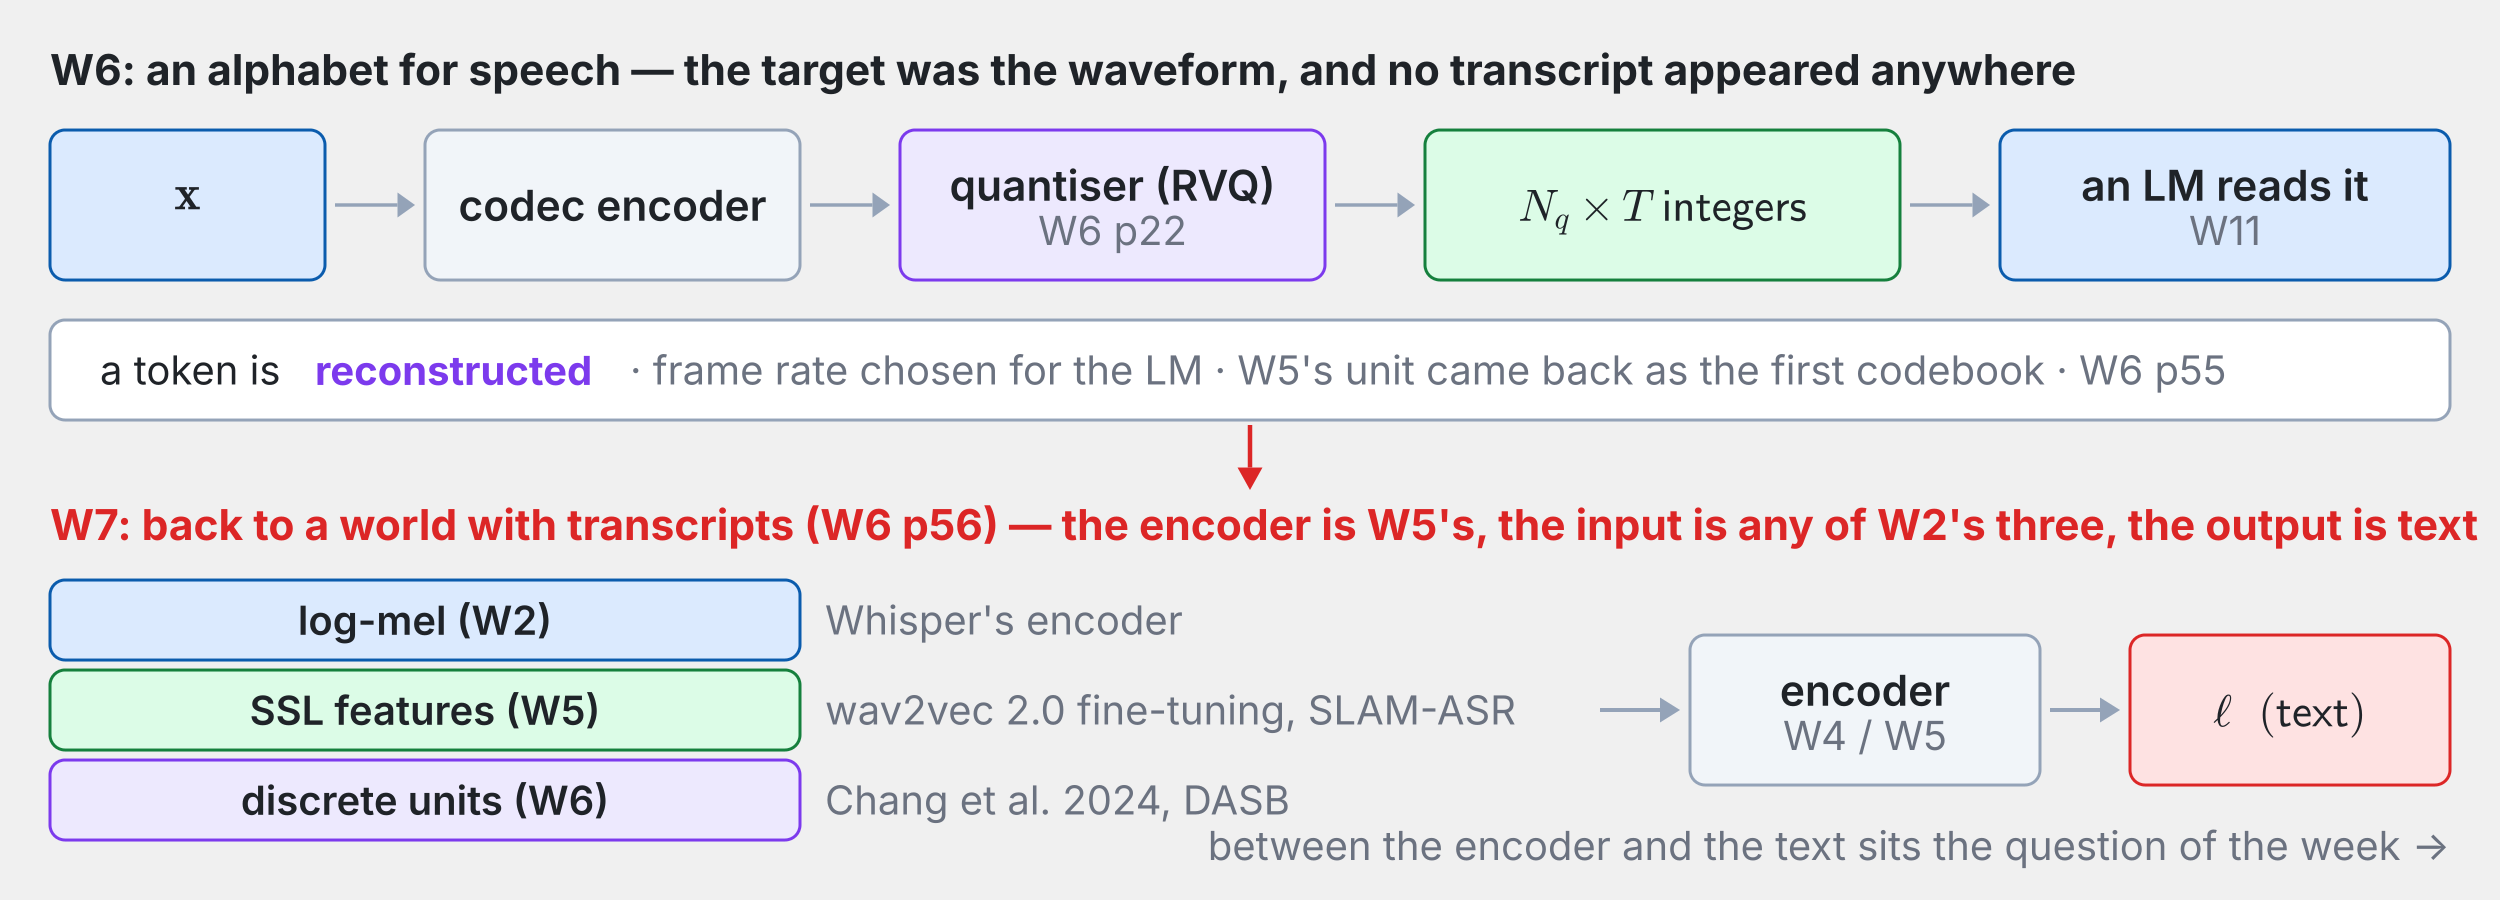
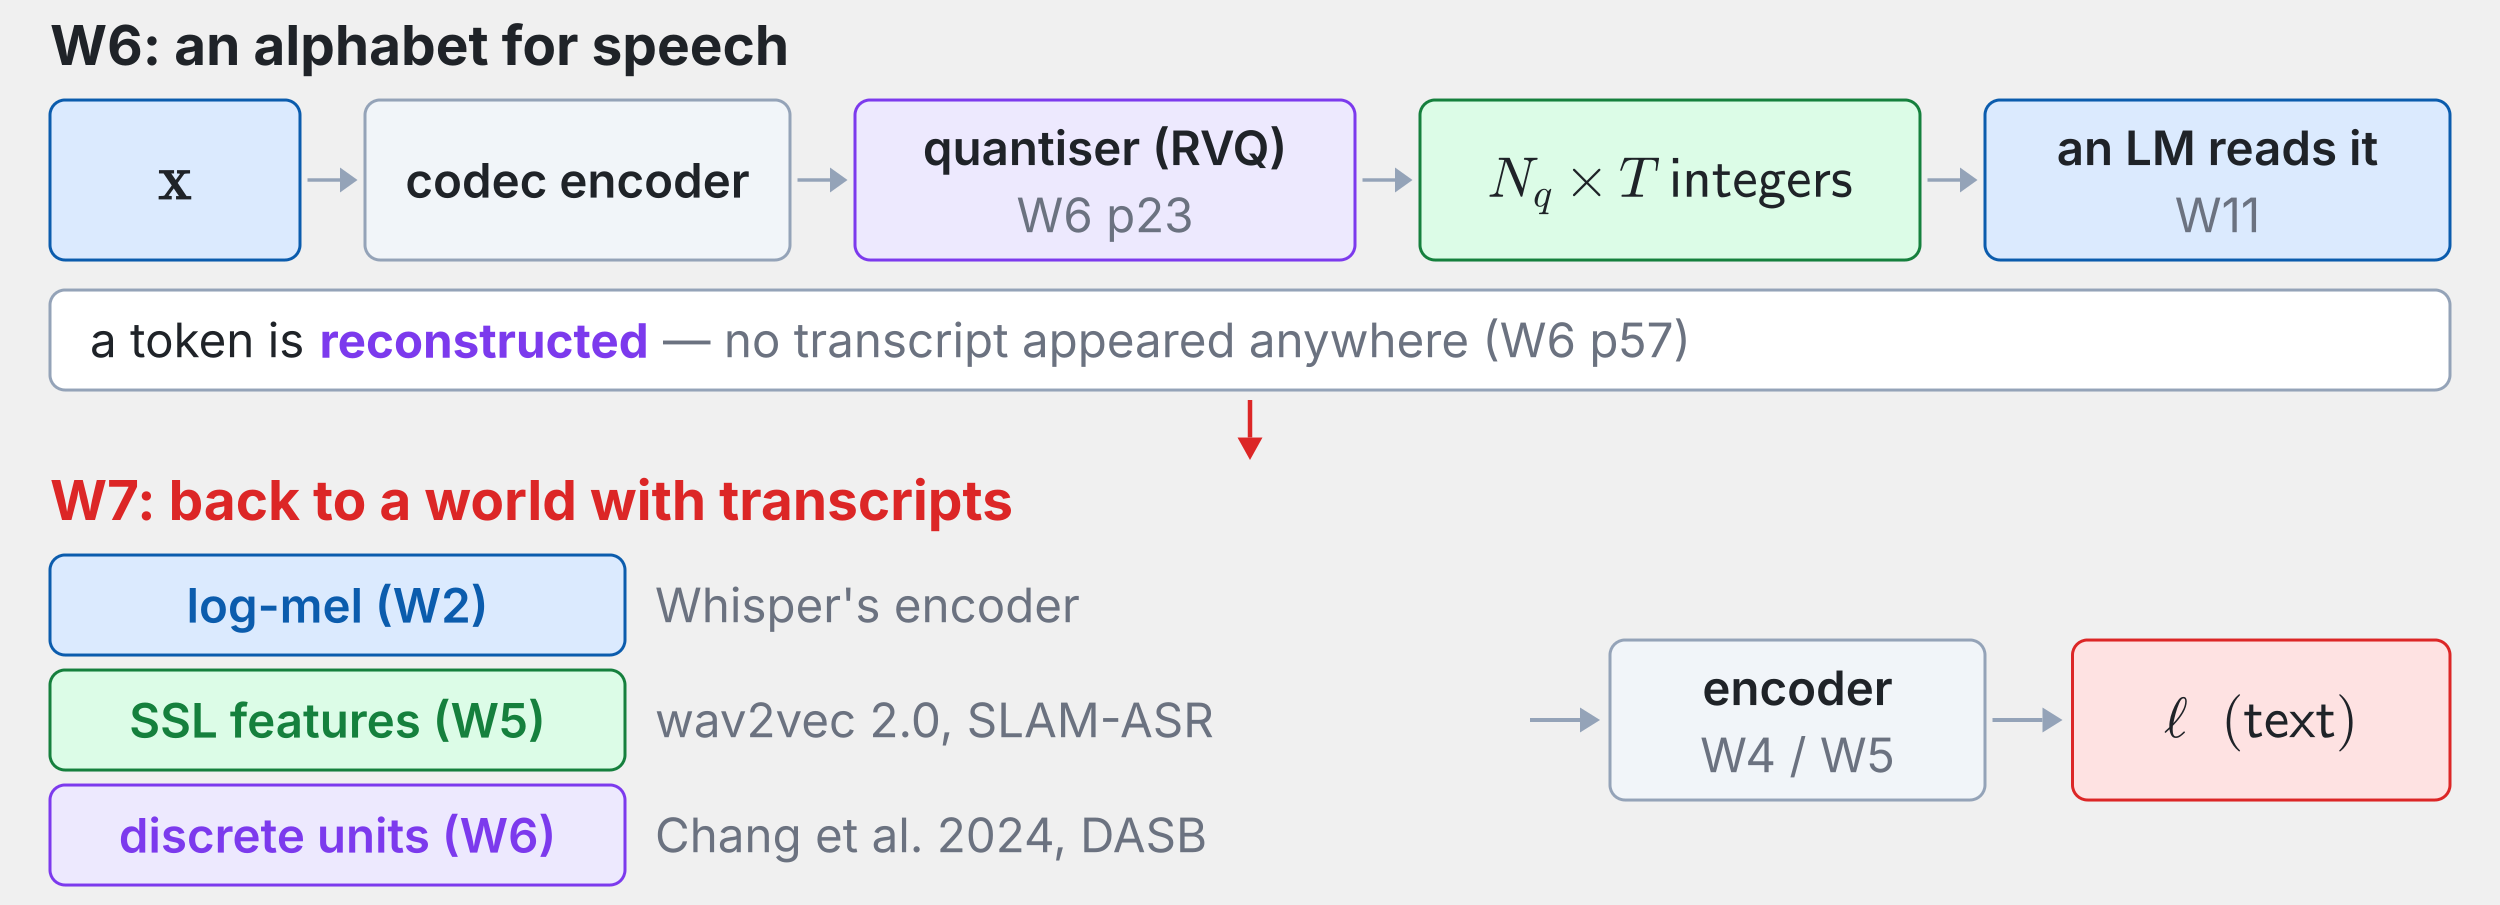
- <svg xmlns="http://www.w3.org/2000/svg" xmlns:xlink="http://www.w3.org/1999/xlink" viewBox="0 0 1000 360" width="100%" role="img" font-family="system-ui,-apple-system,Segoe UI,sans-serif">
+ <svg xmlns="http://www.w3.org/2000/svg" xmlns:xlink="http://www.w3.org/1999/xlink" viewBox="0 0 1000 362" width="100%" role="img" font-family="system-ui,-apple-system,Segoe UI,sans-serif">
  <g class="fragment" data-fragment-index="0">
-     <text x="20.0" y="34.0" font-size="17" font-weight="700" fill="#1f2328" text-anchor="start" dominant-baseline="auto">W6: an alphabet for speech — the target was the waveform, and no transcript appeared anywhere</text>
-     <rect x="20.0" y="52.0" width="110.0" height="60.0" rx="6" fill="#dbeafe" stroke="#0b5cad" stroke-width="1.2" />
-     <svg x="69.7" y="68.644" width="10.6" height="19.356" viewBox="0 0 10.6 19.356">
+     <text x="20.0" y="26.0" font-size="22" font-weight="700" fill="#1f2328" text-anchor="start" dominant-baseline="auto">W6: an alphabet for speech</text>
+     <rect x="20.0" y="40.0" width="100.0" height="64.0" rx="6" fill="#dbeafe" stroke="#0b5cad" stroke-width="1.2" />
+     <svg x="63.004" y="59.86" width="13.992" height="25.55" viewBox="0 0 13.992 25.55">
      <defs>
        <style type="text/css">*{stroke-linejoin: round; stroke-linecap: butt}</style>
      </defs>
      <g id="w7t1-figure_1">
        <g id="w7t1-patch_1">
-           <path d="M 0 19.356  L 10.6 19.356  L 10.6 0  L 0 0  L 0 19.356  z " style="fill: none" />
+           <path d="M 0 25.55  L 13.992 25.55  L 13.992 0  L 0 0  L 0 25.55  z " style="fill: none" />
        </g>
        <g id="w7t1-text_1">
-           <g style="fill: #1f2328" transform="translate(0 15.19688) scale(0.2 -0.2)">
+           <g style="fill: #1f2328" transform="translate(0 20.05988) scale(0.264 -0.264)">
            <defs>
              <path id="w7t1-Cmb10-78" d="M 109 0  L 109 325  Q 628 325 678 384  L 1381 1350  L 588 2516  L 141 2516  L 141 2841  L 1606 2841  L 1606 2516  L 1331 2516  L 1766 1881  L 2181 2463  Q 2181 2491 2072 2503  Q 1963 2516 1888 2516  L 1888 2841  L 3156 2841  L 3156 2516  Q 2638 2516 2584 2456  L 1959 1594  L 2816 325  L 3272 325  L 3272 0  L 1797 0  L 1797 325  L 2075 325  L 1575 1063  L 1081 378  Q 1081 356 1193 340  Q 1306 325 1381 325  L 1381 0  L 109 0  z " transform="scale(0.015625)" />
            </defs>
            <use xlink:href="#w7t1-Cmb10-78" transform="translate(0 0.609375)" />
          </g>
        </g>
      </g>
    </svg>
-     <line x1="134.0" y1="82.0" x2="159.0" y2="82.0" stroke="#94a3b8" stroke-width="1.4" />
-     <polygon points="166.0,82.0 159.0,87.0 159.0,77.0" fill="#94a3b8" />
-     <rect x="170.0" y="52.0" width="150.0" height="60.0" rx="6" fill="#f1f5f9" stroke="#94a3b8" stroke-width="1.2" />
-     <text x="245.0" y="82.0" font-size="17" font-weight="600" fill="#1f2328" text-anchor="middle" dominant-baseline="middle">codec encoder</text>
-     <line x1="324.0" y1="82.0" x2="349.0" y2="82.0" stroke="#94a3b8" stroke-width="1.4" />
-     <polygon points="356.0,82.0 349.0,87.0 349.0,77.0" fill="#94a3b8" />
-     <rect x="360.0" y="52.0" width="170.0" height="60.0" rx="6" fill="#ede9fe" stroke="#7c3aed" stroke-width="1.2" />
-     <text x="445.0" y="74.0" font-size="17" font-weight="600" fill="#1f2328" text-anchor="middle" dominant-baseline="middle">quantiser (RVQ)</text>
-     <text x="445.0" y="98.0" font-size="16" font-weight="400" fill="#6b7280" text-anchor="middle" dominant-baseline="auto">W6 p22</text>
-     <line x1="534.0" y1="82.0" x2="559.0" y2="82.0" stroke="#94a3b8" stroke-width="1.4" />
-     <polygon points="566.0,82.0 559.0,87.0 559.0,77.0" fill="#94a3b8" />
-     <rect x="570.0" y="52.0" width="190.0" height="60.0" rx="6" fill="#dcfce7" stroke="#15803d" stroke-width="1.2" />
-     <svg x="607.31" y="76" width="115.38" height="18" viewBox="0 0 115.38 18">
+     <line x1="123.0" y1="72.0" x2="136.0" y2="72.0" stroke="#94a3b8" stroke-width="1.4" />
+     <polygon points="143.0,72.0 136.0,77.0 136.0,67.0" fill="#94a3b8" />
+     <rect x="146.0" y="40.0" width="170.0" height="64.0" rx="6" fill="#f1f5f9" stroke="#94a3b8" stroke-width="1.2" />
+     <text x="231.0" y="72.0" font-size="19" font-weight="600" fill="#1f2328" text-anchor="middle" dominant-baseline="middle">codec encoder</text>
+     <line x1="319.0" y1="72.0" x2="332.0" y2="72.0" stroke="#94a3b8" stroke-width="1.4" />
+     <polygon points="339.0,72.0 332.0,77.0 332.0,67.0" fill="#94a3b8" />
+     <rect x="342.0" y="40.0" width="200.0" height="64.0" rx="6" fill="#ede9fe" stroke="#7c3aed" stroke-width="1.2" />
+     <text x="442.0" y="59.0" font-size="19" font-weight="600" fill="#1f2328" text-anchor="middle" dominant-baseline="middle">quantiser (RVQ)</text>
+     <text x="442.0" y="86.0" font-size="19" font-weight="400" fill="#6b7280" text-anchor="middle" dominant-baseline="middle">W6 p23</text>
+     <line x1="545.0" y1="72.0" x2="558.0" y2="72.0" stroke="#94a3b8" stroke-width="1.4" />
+     <polygon points="565.0,72.0 558.0,77.0 558.0,67.0" fill="#94a3b8" />
+     <rect x="568.0" y="40.0" width="200.0" height="64.0" rx="6" fill="#dcfce7" stroke="#15803d" stroke-width="1.2" />
+     <svg x="594.926" y="63.108" width="146.148" height="22.8" viewBox="0 0 146.148 22.8">
      <defs>
        <style type="text/css">*{stroke-linejoin: round; stroke-linecap: butt}</style>
      </defs>
      <g id="w7t2-figure_1">
        <g id="w7t2-patch_1">
-           <path d="M 0 18  L 115.38 18  L 115.38 -0  L 0 -0  L 0 18  z " style="fill: none" />
+           <path d="M 0 22.8  L 146.148 22.8  L 146.148 0  L 0 0  L 0 22.8  z " style="fill: none" />
        </g>
        <g id="w7t2-text_1">
-           <g style="fill: #1f2328" transform="translate(0 12.42) scale(0.18 -0.18)">
+           <g style="fill: #1f2328" transform="translate(0 15.732) scale(0.228 -0.228)">
            <defs>
              <path id="w7t2-Cmmi10-4e" d="M 300 0  Q 238 0 238 84  Q 241 100 250 139  Q 259 178 276 201  Q 294 225 319 225  Q 931 225 1031 616  L 1900 4116  Q 1722 4147 1338 4147  Q 1275 4147 1275 4231  Q 1278 4247 1287 4286  Q 1297 4325 1314 4348  Q 1331 4372 1356 4372  L 2463 4372  Q 2509 4372 2522 4331  L 3944 947  L 4653 3781  Q 4666 3850 4666 3878  Q 4666 4147 4172 4147  Q 4109 4147 4109 4231  Q 4131 4313 4143 4342  Q 4156 4372 4219 4372  L 5588 4372  Q 5650 4372 5650 4288  Q 5647 4272 5637 4233  Q 5628 4194 5611 4170  Q 5594 4147 5569 4147  Q 4956 4147 4856 3756  L 3938 56  Q 3916 0 3872 0  L 3794 0  Q 3750 0 3738 44  L 2106 3916  L 2094 3956  Q 2081 3969 2081 3975  L 1234 588  Q 1228 572 1225 548  Q 1222 525 1216 494  Q 1216 328 1359 276  Q 1503 225 1716 225  Q 1778 225 1778 141  Q 1756 53 1740 26  Q 1725 0 1672 0  L 300 0  z " transform="scale(0.015625)" />
              <path id="w7t2-Cmmi10-71" d="M 941 -1159  Q 963 -1019 1025 -1019  Q 1256 -1019 1389 -981  Q 1522 -944 1563 -800  L 1838 288  Q 1472 -72 1106 -72  Q 703 -72 473 233  Q 244 538 244 953  Q 244 1363 455 1803  Q 666 2244 1027 2536  Q 1388 2828 1806 2828  Q 2000 2828 2156 2712  Q 2313 2597 2394 2406  Q 2431 2481 2601 2654  Q 2772 2828 2841 2828  Q 2913 2828 2913 2747  L 2016 -825  Q 2000 -919 1997 -934  Q 1997 -1019 2419 -1019  Q 2450 -1019 2467 -1044  Q 2484 -1069 2484 -1100  Q 2463 -1184 2448 -1212  Q 2434 -1241 2375 -1241  L 1006 -1241  Q 941 -1241 941 -1159  z M 1119 97  Q 1344 97 1558 267  Q 1772 438 1931 672  L 2291 2113  Q 2253 2338 2126 2500  Q 2000 2663 1791 2663  Q 1575 2663 1389 2486  Q 1203 2309 1075 2069  Q 950 1813 836 1366  Q 722 919 722 672  Q 722 450 817 273  Q 913 97 1119 97  z " transform="scale(0.015625)" />
              <path id="w7t2-Cmsy10-a3" d="M 941 184  Q 941 234 972 275  L 2303 1600  L 972 2931  Q 941 2963 941 3016  Q 941 3063 978 3103  Q 1016 3144 1069 3144  Q 1113 3144 1166 3103  L 2491 1778  L 3809 3103  Q 3863 3144 3903 3144  Q 3956 3144 3993 3106  Q 4031 3069 4031 3016  Q 4031 2963 4000 2931  L 2669 1600  L 4000 275  Q 4031 234 4031 184  Q 4031 131 3993 93  Q 3956 56 3903 56  Q 3856 56 3809 103  L 2491 1422  L 1166 103  Q 1119 56 1069 56  Q 1016 56 978 97  Q 941 138 941 184  z " transform="scale(0.015625)" />
              <path id="w7t2-Cmmi10-54" d="M 294 84  Q 297 100 308 140  Q 319 181 336 203  Q 353 225 384 225  Q 934 225 1113 256  Q 1284 300 1319 441  L 2194 3956  Q 2222 4034 2222 4097  Q 2222 4147 1997 4147  L 1625 4147  Q 1197 4147 964 4015  Q 731 3884 622 3668  Q 513 3453 341 2963  Q 319 2906 275 2906  L 219 2906  Q 153 2906 153 2988  L 609 4313  Q 622 4372 672 4372  L 4453 4372  Q 4519 4372 4519 4288  L 4306 2963  Q 4306 2944 4284 2925  Q 4263 2906 4244 2906  L 4184 2906  Q 4122 2906 4122 2988  Q 4191 3441 4191 3628  Q 4191 3853 4097 3968  Q 4003 4084 3853 4115  Q 3703 4147 3463 4147  L 3084 4147  Q 2913 4147 2853 4115  Q 2794 4084 2753 3928  L 1875 416  Q 1872 403 1870 390  Q 1869 378 1863 359  Q 1863 278 1959 256  Q 2125 225 2669 225  Q 2731 225 2731 141  Q 2709 50 2696 25  Q 2684 0 2625 0  L 359 0  Q 294 0 294 84  z " transform="scale(0.015625)" />
              <path id="w7t2-Cmss10-69" d="M 506 0  L 506 2841  L 1013 2841  L 1013 0  L 506 0  z M 459 3756  L 459 4353  L 1056 4353  L 1056 3756  L 459 3756  z " transform="scale(0.015625)" />
              <path id="w7t2-Cmss10-6e" d="M 506 0  L 506 2881  L 991 2881  L 991 2444  Q 1163 2666 1402 2789  Q 1641 2913 1913 2913  Q 2391 2913 2594 2645  Q 2797 2378 2797 1881  L 2797 0  L 2272 0  L 2272 1881  Q 2272 2200 2114 2348  Q 1956 2497 1638 2497  Q 1425 2497 1289 2355  Q 1153 2213 1092 2005  Q 1031 1797 1031 1588  L 1031 0  L 506 0  z " transform="scale(0.015625)" />
              <path id="w7t2-Cmss10-74" d="M 1141 -72  Q 859 -72 753 211  Q 647 494 647 831  L 647 2444  L 122 2444  L 122 2841  L 666 2841  L 666 3653  L 1131 3653  L 1131 2841  L 2022 2841  L 2022 2444  L 1131 2444  L 1131 916  Q 1131 366 1428 366  Q 1756 366 2016 569  L 2125 166  Q 1884 47 1646 -12  Q 1409 -72 1141 -72  z " transform="scale(0.015625)" />
              <path id="w7t2-Cmss10-65" d="M 1594 -72  Q 1300 -72 1044 51  Q 788 175 602 390  Q 416 606 314 882  Q 213 1159 213 1441  Q 213 1806 373 2159  Q 534 2513 831 2731  Q 1128 2950 1503 2950  Q 2116 2950 2386 2500  Q 2656 2050 2656 1403  L 684 1403  Q 684 1150 801 904  Q 919 659 1130 503  Q 1341 347 1594 347  Q 2150 347 2584 691  L 2625 256  Q 2491 122 2162 25  Q 1834 -72 1594 -72  z M 722 1778  L 2259 1778  Q 2209 2103 2015 2318  Q 1822 2534 1503 2534  Q 1316 2534 1150 2426  Q 984 2319 876 2145  Q 769 1972 722 1778  z " transform="scale(0.015625)" />
              <path id="w7t2-Cmss10-67" d="M 178 -453  Q 178 -256 283 -82  Q 388 91 569 206  Q 403 413 403 691  Q 403 972 594 1234  Q 384 1516 384 1869  Q 384 2081 467 2273  Q 550 2466 690 2606  Q 831 2747 1018 2830  Q 1206 2913 1422 2913  Q 1591 2913 1762 2852  Q 1934 2791 2069 2681  L 2028 2713  Q 2078 2763 2275 2809  Q 2472 2856 2701 2884  Q 2931 2913 3028 2913  L 3103 2484  Q 2906 2509 2663 2509  Q 2463 2509 2259 2491  L 2209 2541  Q 2450 2250 2450 1869  Q 2450 1584 2309 1343  Q 2169 1103 1931 961  Q 1694 819 1422 819  Q 1100 819 831 1006  Q 775 891 775 781  Q 775 650 853 551  Q 931 453 1056 453  L 1600 453  Q 2213 453 2614 270  Q 3016 88 3016 -453  Q 3016 -675 2870 -844  Q 2725 -1013 2503 -1117  Q 2281 -1222 2040 -1270  Q 1800 -1319 1600 -1319  Q 1309 -1319 979 -1226  Q 650 -1134 414 -937  Q 178 -741 178 -453  z M 653 -453  Q 653 -694 975 -811  Q 1297 -928 1600 -928  Q 1759 -928 1981 -883  Q 2203 -838 2372 -731  Q 2541 -625 2541 -453  Q 2541 -181 2259 -106  Q 1978 -31 1600 -31  L 1056 -31  Q 888 -31 770 -157  Q 653 -284 653 -453  z M 1422 1209  Q 1691 1209 1834 1396  Q 1978 1584 1978 1869  Q 1978 2150 1836 2336  Q 1694 2522 1422 2522  Q 1144 2522 1000 2333  Q 856 2144 856 1869  Q 856 1591 1003 1400  Q 1150 1209 1422 1209  z " transform="scale(0.015625)" />
              <path id="w7t2-Cmss10-72" d="M 513 0  L 513 2881  L 984 2881  L 984 2328  Q 1109 2503 1287 2637  Q 1466 2772 1670 2842  Q 1875 2913 2094 2913  L 2094 2456  Q 1809 2456 1561 2315  Q 1313 2175 1166 1933  Q 1019 1691 1019 1403  L 1019 0  L 513 0  z " transform="scale(0.015625)" />
              <path id="w7t2-Cmss10-73" d="M 178 213  L 263 672  Q 716 359 1259 359  Q 1494 359 1659 461  Q 1825 563 1825 781  Q 1825 947 1698 1053  Q 1572 1159 1403 1191  L 1013 1269  Q 688 1334 450 1559  Q 213 1784 213 2100  Q 213 2391 353 2583  Q 494 2775 731 2862  Q 969 2950 1259 2950  Q 1538 2950 1745 2904  Q 1953 2859 2194 2747  L 2119 2297  Q 1888 2434 1673 2490  Q 1459 2547 1191 2547  Q 981 2547 836 2455  Q 691 2363 691 2163  Q 691 2025 800 1926  Q 909 1828 1063 1791  L 1491 1709  Q 1709 1659 1895 1537  Q 2081 1416 2192 1233  Q 2303 1050 2303 831  Q 2303 525 2167 323  Q 2031 122 1798 25  Q 1566 -72 1259 -72  Q 684 -72 178 213  z " transform="scale(0.015625)" />
            </defs>
            <use xlink:href="#w7t2-Cmmi10-4e" transform="translate(0 0.6875)" />
            <use xlink:href="#w7t2-Cmmi10-71" transform="translate(80.32227 -16.31875) scale(0.7)" />
            <use xlink:href="#w7t2-Cmsy10-a3" transform="translate(135.4643 0.6875)" />
            <use xlink:href="#w7t2-Cmmi10-54" transform="translate(230.7084 0.6875)" />
            <use xlink:href="#w7t2-Cmss10-69" transform="translate(318.3709 0.6875)" />
            <use xlink:href="#w7t2-Cmss10-6e" transform="translate(342.1502 0.6875)" />
            <use xlink:href="#w7t2-Cmss10-74" transform="translate(393.7615 0.6875)" />
            <use xlink:href="#w7t2-Cmss10-65" transform="translate(429.8455 0.6875)" />
            <use xlink:href="#w7t2-Cmss10-67" transform="translate(474.2302 0.6875)" />
            <use xlink:href="#w7t2-Cmss10-65" transform="translate(524.2302 0.6875)" />
            <use xlink:href="#w7t2-Cmss10-72" transform="translate(568.615 0.6875)" />
            <use xlink:href="#w7t2-Cmss10-73" transform="translate(602.697 0.6875)" />
          </g>
        </g>
      </g>
    </svg>
-     <line x1="764.0" y1="82.0" x2="789.0" y2="82.0" stroke="#94a3b8" stroke-width="1.4" />
-     <polygon points="796.0,82.0 789.0,87.0 789.0,77.0" fill="#94a3b8" />
-     <rect x="800.0" y="52.0" width="180.0" height="60.0" rx="6" fill="#dbeafe" stroke="#0b5cad" stroke-width="1.2" />
-     <text x="890.0" y="74.0" font-size="17" font-weight="600" fill="#1f2328" text-anchor="middle" dominant-baseline="middle">an LM reads it</text>
-     <text x="890.0" y="98.0" font-size="16" font-weight="400" fill="#6b7280" text-anchor="middle" dominant-baseline="auto">W11</text>
-     <rect x="20.0" y="128.0" width="960.0" height="40.0" rx="6" fill="#ffffff" stroke="#94a3b8" stroke-width="1.2" />
-     <text x="40.0" y="148.0" font-size="16" font-weight="400" fill="#1f2328" text-anchor="start" dominant-baseline="middle">a token is</text>
-     <text x="126.0" y="148.0" font-size="16" font-weight="700" fill="#7c3aed" text-anchor="start" dominant-baseline="middle">reconstructed</text>
-     <text x="252.0" y="148.0" font-size="16" font-weight="400" fill="#6b7280" text-anchor="start" dominant-baseline="middle">· frame rate chosen for the LM · W5's unit came back as the first codebook · W6 p55</text>
+     <line x1="771.0" y1="72.0" x2="784.0" y2="72.0" stroke="#94a3b8" stroke-width="1.4" />
+     <polygon points="791.0,72.0 784.0,77.0 784.0,67.0" fill="#94a3b8" />
+     <rect x="794.0" y="40.0" width="186.0" height="64.0" rx="6" fill="#dbeafe" stroke="#0b5cad" stroke-width="1.2" />
+     <text x="887.0" y="59.0" font-size="19" font-weight="600" fill="#1f2328" text-anchor="middle" dominant-baseline="middle">an LM reads it</text>
+     <text x="887.0" y="86.0" font-size="19" font-weight="400" fill="#6b7280" text-anchor="middle" dominant-baseline="middle">W11</text>
+     <rect x="20.0" y="116.0" width="960.0" height="40.0" rx="6" fill="#ffffff" stroke="#94a3b8" stroke-width="1.2" />
+     <text x="36.0" y="136.0" font-size="19" font-weight="400" fill="#1f2328" text-anchor="start" dominant-baseline="middle">a token is</text>
+     <text x="127.8" y="136.0" font-size="19" font-weight="700" fill="#7c3aed" text-anchor="start" dominant-baseline="middle">reconstructed</text>
+     <text x="265.2" y="136.0" font-size="19" font-weight="400" fill="#6b7280" text-anchor="start" dominant-baseline="middle">— no transcript appeared anywhere (W6 p57)</text>
  </g>
  <g class="fragment" data-fragment-index="1">
-     <line x1="500.0" y1="170.0" x2="500.0" y2="187.0" stroke="#dc2626" stroke-width="1.8" />
-     <polygon points="500.0,196.0 495.0,187.0 505.0,187.0" fill="#dc2626" />
-     <text x="20.0" y="216.0" font-size="17" font-weight="700" fill="#dc2626" text-anchor="start" dominant-baseline="auto">W7: back to a world with transcripts (W6 p56) — the encoder is W5's, the input is any of W2's three, the output is text</text>
-     <rect x="20.0" y="232.0" width="300.0" height="32.0" rx="6" fill="#dbeafe" stroke="#0b5cad" stroke-width="1.2" />
-     <text x="170.0" y="248.0" font-size="16" font-weight="600" fill="#1f2328" text-anchor="middle" dominant-baseline="middle">log-mel (W2)</text>
-     <text x="330.0" y="248.0" font-size="16" font-weight="400" fill="#6b7280" text-anchor="start" dominant-baseline="middle">Whisper's encoder</text>
-     <rect x="20.0" y="268.0" width="300.0" height="32.0" rx="6" fill="#dcfce7" stroke="#15803d" stroke-width="1.2" />
-     <text x="170.0" y="284.0" font-size="16" font-weight="600" fill="#1f2328" text-anchor="middle" dominant-baseline="middle">SSL features (W5)</text>
-     <text x="330.0" y="284.0" font-size="16" font-weight="400" fill="#6b7280" text-anchor="start" dominant-baseline="middle">wav2vec 2.0 fine-tuning, SLAM-ASR</text>
-     <rect x="20.0" y="304.0" width="300.0" height="32.0" rx="6" fill="#ede9fe" stroke="#7c3aed" stroke-width="1.2" />
-     <text x="170.0" y="320.0" font-size="16" font-weight="600" fill="#1f2328" text-anchor="middle" dominant-baseline="middle">discrete units (W6)</text>
-     <text x="330.0" y="320.0" font-size="16" font-weight="400" fill="#6b7280" text-anchor="start" dominant-baseline="middle">Chang et al. 2024, DASB</text>
-     <line x1="640.0" y1="284.0" x2="664.0" y2="284.0" stroke="#94a3b8" stroke-width="1.6" />
-     <polygon points="672.0,284.0 664.0,289.0 664.0,279.0" fill="#94a3b8" />
-     <rect x="676.0" y="254.0" width="140.0" height="60.0" rx="6" fill="#f1f5f9" stroke="#94a3b8" stroke-width="1.2" />
-     <text x="746.0" y="276.0" font-size="17" font-weight="600" fill="#1f2328" text-anchor="middle" dominant-baseline="middle">encoder</text>
-     <text x="746.0" y="300.0" font-size="16" font-weight="400" fill="#6b7280" text-anchor="middle" dominant-baseline="auto">W4 / W5</text>
-     <line x1="820.0" y1="284.0" x2="840.0" y2="284.0" stroke="#94a3b8" stroke-width="1.6" />
-     <polygon points="848.0,284.0 840.0,289.0 840.0,279.0" fill="#94a3b8" />
-     <rect x="852.0" y="254.0" width="128.0" height="60.0" rx="6" fill="#fee2e2" stroke="#dc2626" stroke-width="1.2" />
-     <svg x="885.31" y="277" width="61.38" height="18" viewBox="0 0 61.38 18">
+     <line x1="500.0" y1="160.0" x2="500.0" y2="175.0" stroke="#dc2626" stroke-width="1.8" />
+     <polygon points="500.0,184.0 495.0,175.0 505.0,175.0" fill="#dc2626" />
+     <text x="20.0" y="208.0" font-size="22" font-weight="700" fill="#dc2626" text-anchor="start" dominant-baseline="auto">W7: back to a world with transcripts</text>
+     <rect x="20.0" y="222.0" width="230.0" height="40.0" rx="6" fill="#dbeafe" stroke="#0b5cad" stroke-width="1.2" />
+     <text x="135.0" y="242.0" font-size="19" font-weight="600" fill="#0b5cad" text-anchor="middle" dominant-baseline="middle">log-mel (W2)</text>
+     <text x="262.0" y="242.0" font-size="19" font-weight="400" fill="#6b7280" text-anchor="start" dominant-baseline="middle">Whisper's encoder</text>
+     <rect x="20.0" y="268.0" width="230.0" height="40.0" rx="6" fill="#dcfce7" stroke="#15803d" stroke-width="1.2" />
+     <text x="135.0" y="288.0" font-size="19" font-weight="600" fill="#15803d" text-anchor="middle" dominant-baseline="middle">SSL features (W5)</text>
+     <text x="262.0" y="288.0" font-size="19" font-weight="400" fill="#6b7280" text-anchor="start" dominant-baseline="middle">wav2vec 2.0, SLAM-ASR</text>
+     <rect x="20.0" y="314.0" width="230.0" height="40.0" rx="6" fill="#ede9fe" stroke="#7c3aed" stroke-width="1.2" />
+     <text x="135.0" y="334.0" font-size="19" font-weight="600" fill="#7c3aed" text-anchor="middle" dominant-baseline="middle">discrete units (W6)</text>
+     <text x="262.0" y="334.0" font-size="19" font-weight="400" fill="#6b7280" text-anchor="start" dominant-baseline="middle">Chang et al. 2024, DASB</text>
+     <line x1="612.0" y1="288.0" x2="632.0" y2="288.0" stroke="#94a3b8" stroke-width="1.6" />
+     <polygon points="640.0,288.0 632.0,293.0 632.0,283.0" fill="#94a3b8" />
+     <rect x="644.0" y="256.0" width="150.0" height="64.0" rx="6" fill="#f1f5f9" stroke="#94a3b8" stroke-width="1.2" />
+     <text x="719.0" y="275.0" font-size="19" font-weight="600" fill="#1f2328" text-anchor="middle" dominant-baseline="middle">encoder</text>
+     <text x="719.0" y="302.0" font-size="19" font-weight="400" fill="#6b7280" text-anchor="middle" dominant-baseline="middle">W4 / W5</text>
+     <line x1="797.0" y1="288.0" x2="817.0" y2="288.0" stroke="#94a3b8" stroke-width="1.6" />
+     <polygon points="825.0,288.0 817.0,293.0 817.0,283.0" fill="#94a3b8" />
+     <rect x="829.0" y="256.0" width="151.0" height="64.0" rx="6" fill="#fee2e2" stroke="#dc2626" stroke-width="1.2" />
+     <svg x="865.626" y="277.74" width="77.748" height="22.8" viewBox="0 0 77.748 22.8">
      <defs>
        <style type="text/css">*{stroke-linejoin: round; stroke-linecap: butt}</style>
      </defs>
      <g id="w7t3-figure_1">
        <g id="w7t3-patch_1">
-           <path d="M 0 18  L 61.38 18  L 61.38 0  L 0 0  L 0 18  z " style="fill: none" />
+           <path d="M 0 22.8  L 77.748 22.8  L 77.748 0  L 0 0  L 0 22.8  z " style="fill: none" />
        </g>
        <g id="w7t3-text_1">
-           <g style="fill: #1f2328" transform="translate(0 13.5) scale(0.18 -0.18)">
+           <g style="fill: #1f2328" transform="translate(0 17.1) scale(0.228 -0.228)">
            <defs>
              <path id="w7t3-Cmmi10-60" d="M 153 475  Q 125 475 94 509  Q 63 544 63 575  Q 63 628 594 1113  Q 594 1141 592 1159  Q 591 1178 588 1197  Q 588 1472 631 1758  Q 675 2044 751 2328  Q 828 2613 943 2922  Q 1059 3231 1178 3463  Q 1384 3884 1628 4198  Q 1872 4513 2169 4513  Q 2372 4513 2459 4373  Q 2547 4234 2547 4025  Q 2547 2853 991 1269  Q 966 994 966 878  Q 966 78 1331 78  Q 1488 78 1642 161  Q 1797 244 1908 341  Q 2019 438 2216 628  Q 2228 641 2253 641  Q 2288 641 2319 603  Q 2350 566 2350 531  Q 2350 509 2322 488  Q 2038 209 1809 56  Q 1581 -97 1319 -97  Q 981 -97 817 193  Q 653 484 609 884  Q 438 713 191 488  Q 184 475 153 475  z M 1044 1575  Q 1384 1938 1681 2338  Q 1978 2738 2176 3180  Q 2375 3622 2375 4044  Q 2375 4347 2163 4347  Q 1934 4347 1696 3801  Q 1459 3256 1290 2622  Q 1122 1988 1044 1575  z " transform="scale(0.015625)" />
              <path id="w7t3-Cmr10-28" d="M 1984 -1588  Q 1628 -1306 1370 -942  Q 1113 -578 948 -165  Q 784 247 703 697  Q 622 1147 622 1600  Q 622 2059 703 2509  Q 784 2959 951 3375  Q 1119 3791 1378 4153  Q 1638 4516 1984 4788  Q 1984 4800 2016 4800  L 2075 4800  Q 2094 4800 2109 4783  Q 2125 4766 2125 4744  Q 2125 4716 2113 4703  Q 1800 4397 1592 4047  Q 1384 3697 1257 3301  Q 1131 2906 1075 2482  Q 1019 2059 1019 1600  Q 1019 -434 2106 -1491  Q 2125 -1509 2125 -1544  Q 2125 -1559 2108 -1579  Q 2091 -1600 2075 -1600  L 2016 -1600  Q 1984 -1600 1984 -1588  z " transform="scale(0.015625)" />
              <path id="w7t3-Cmss10-74" d="M 1141 -72  Q 859 -72 753 211  Q 647 494 647 831  L 647 2444  L 122 2444  L 122 2841  L 666 2841  L 666 3653  L 1131 3653  L 1131 2841  L 2022 2841  L 2022 2444  L 1131 2444  L 1131 916  Q 1131 366 1428 366  Q 1756 366 2016 569  L 2125 166  Q 1884 47 1646 -12  Q 1409 -72 1141 -72  z " transform="scale(0.015625)" />
              <path id="w7t3-Cmss10-65" d="M 1594 -72  Q 1300 -72 1044 51  Q 788 175 602 390  Q 416 606 314 882  Q 213 1159 213 1441  Q 213 1806 373 2159  Q 534 2513 831 2731  Q 1128 2950 1503 2950  Q 2116 2950 2386 2500  Q 2656 2050 2656 1403  L 684 1403  Q 684 1150 801 904  Q 919 659 1130 503  Q 1341 347 1594 347  Q 2150 347 2584 691  L 2625 256  Q 2491 122 2162 25  Q 1834 -72 1594 -72  z M 722 1778  L 2259 1778  Q 2209 2103 2015 2318  Q 1822 2534 1503 2534  Q 1316 2534 1150 2426  Q 984 2319 876 2145  Q 769 1972 722 1778  z " transform="scale(0.015625)" />
              <path id="w7t3-Cmss10-78" d="M 0 0  L 1228 1466  L 38 2841  L 603 2841  L 1453 1813  L 2278 2841  L 2834 2841  L 1678 1466  L 2944 0  L 2381 0  L 1453 1184  L 556 0  L 0 0  z " transform="scale(0.015625)" />
              <path id="w7t3-Cmr10-29" d="M 416 -1600  Q 359 -1600 359 -1544  Q 359 -1516 372 -1503  Q 1466 -434 1466 1600  Q 1466 3634 384 4691  Q 359 4706 359 4744  Q 359 4766 376 4783  Q 394 4800 416 4800  L 475 4800  Q 494 4800 506 4788  Q 966 4425 1272 3906  Q 1578 3388 1720 2800  Q 1863 2213 1863 1600  Q 1863 1147 1786 708  Q 1709 269 1542 -157  Q 1375 -584 1119 -945  Q 863 -1306 506 -1588  Q 494 -1600 475 -1600  L 416 -1600  z " transform="scale(0.015625)" />
            </defs>
            <use xlink:href="#w7t3-Cmmi10-60" />
            <use xlink:href="#w7t3-Cmr10-28" transform="translate(100.1296 0)" />
            <use xlink:href="#w7t3-Cmss10-74" transform="translate(138.948 0)" />
            <use xlink:href="#w7t3-Cmss10-65" transform="translate(175.032 0)" />
            <use xlink:href="#w7t3-Cmss10-78" transform="translate(219.4167 0)" />
            <use xlink:href="#w7t3-Cmss10-74" transform="translate(265.5105 0)" />
            <use xlink:href="#w7t3-Cmr10-29" transform="translate(301.5945 0)" />
          </g>
        </g>
      </g>
    </svg>
-     <text x="980.0" y="344.0" font-size="16" font-weight="400" fill="#6b7280" text-anchor="end" dominant-baseline="auto">between the encoder and the text sits the question of the week →</text>
  </g>
</svg>
